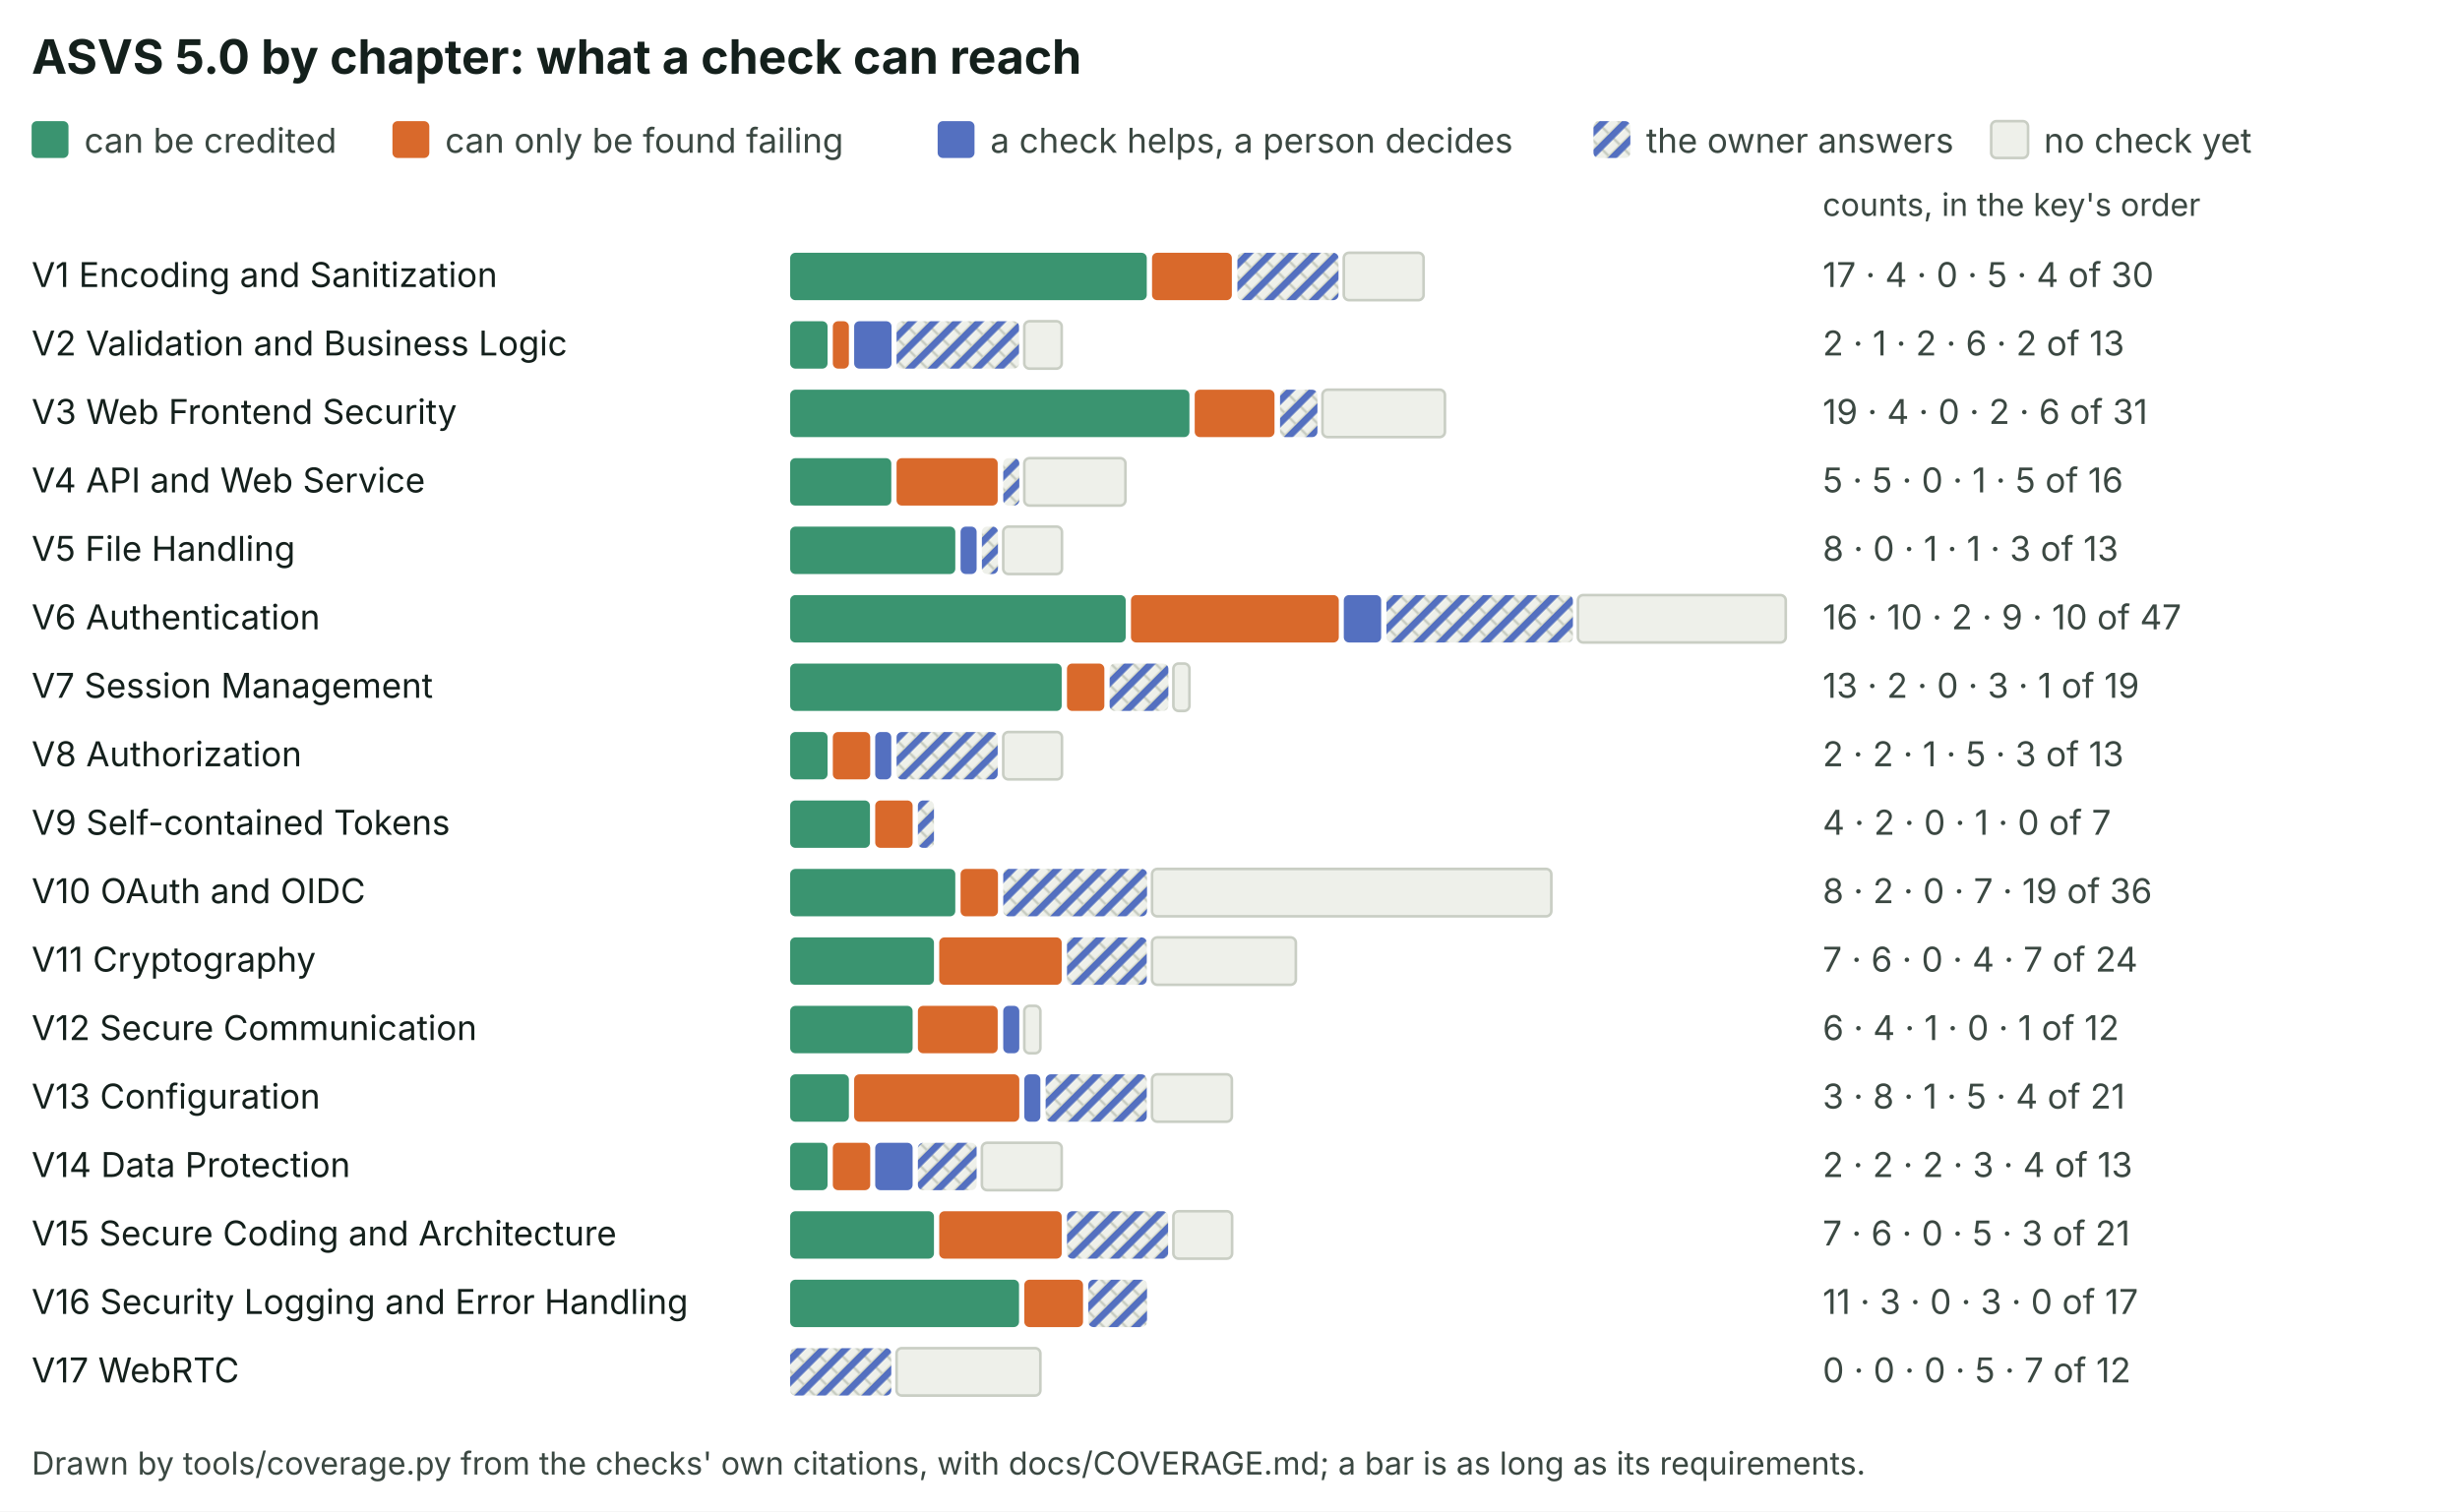
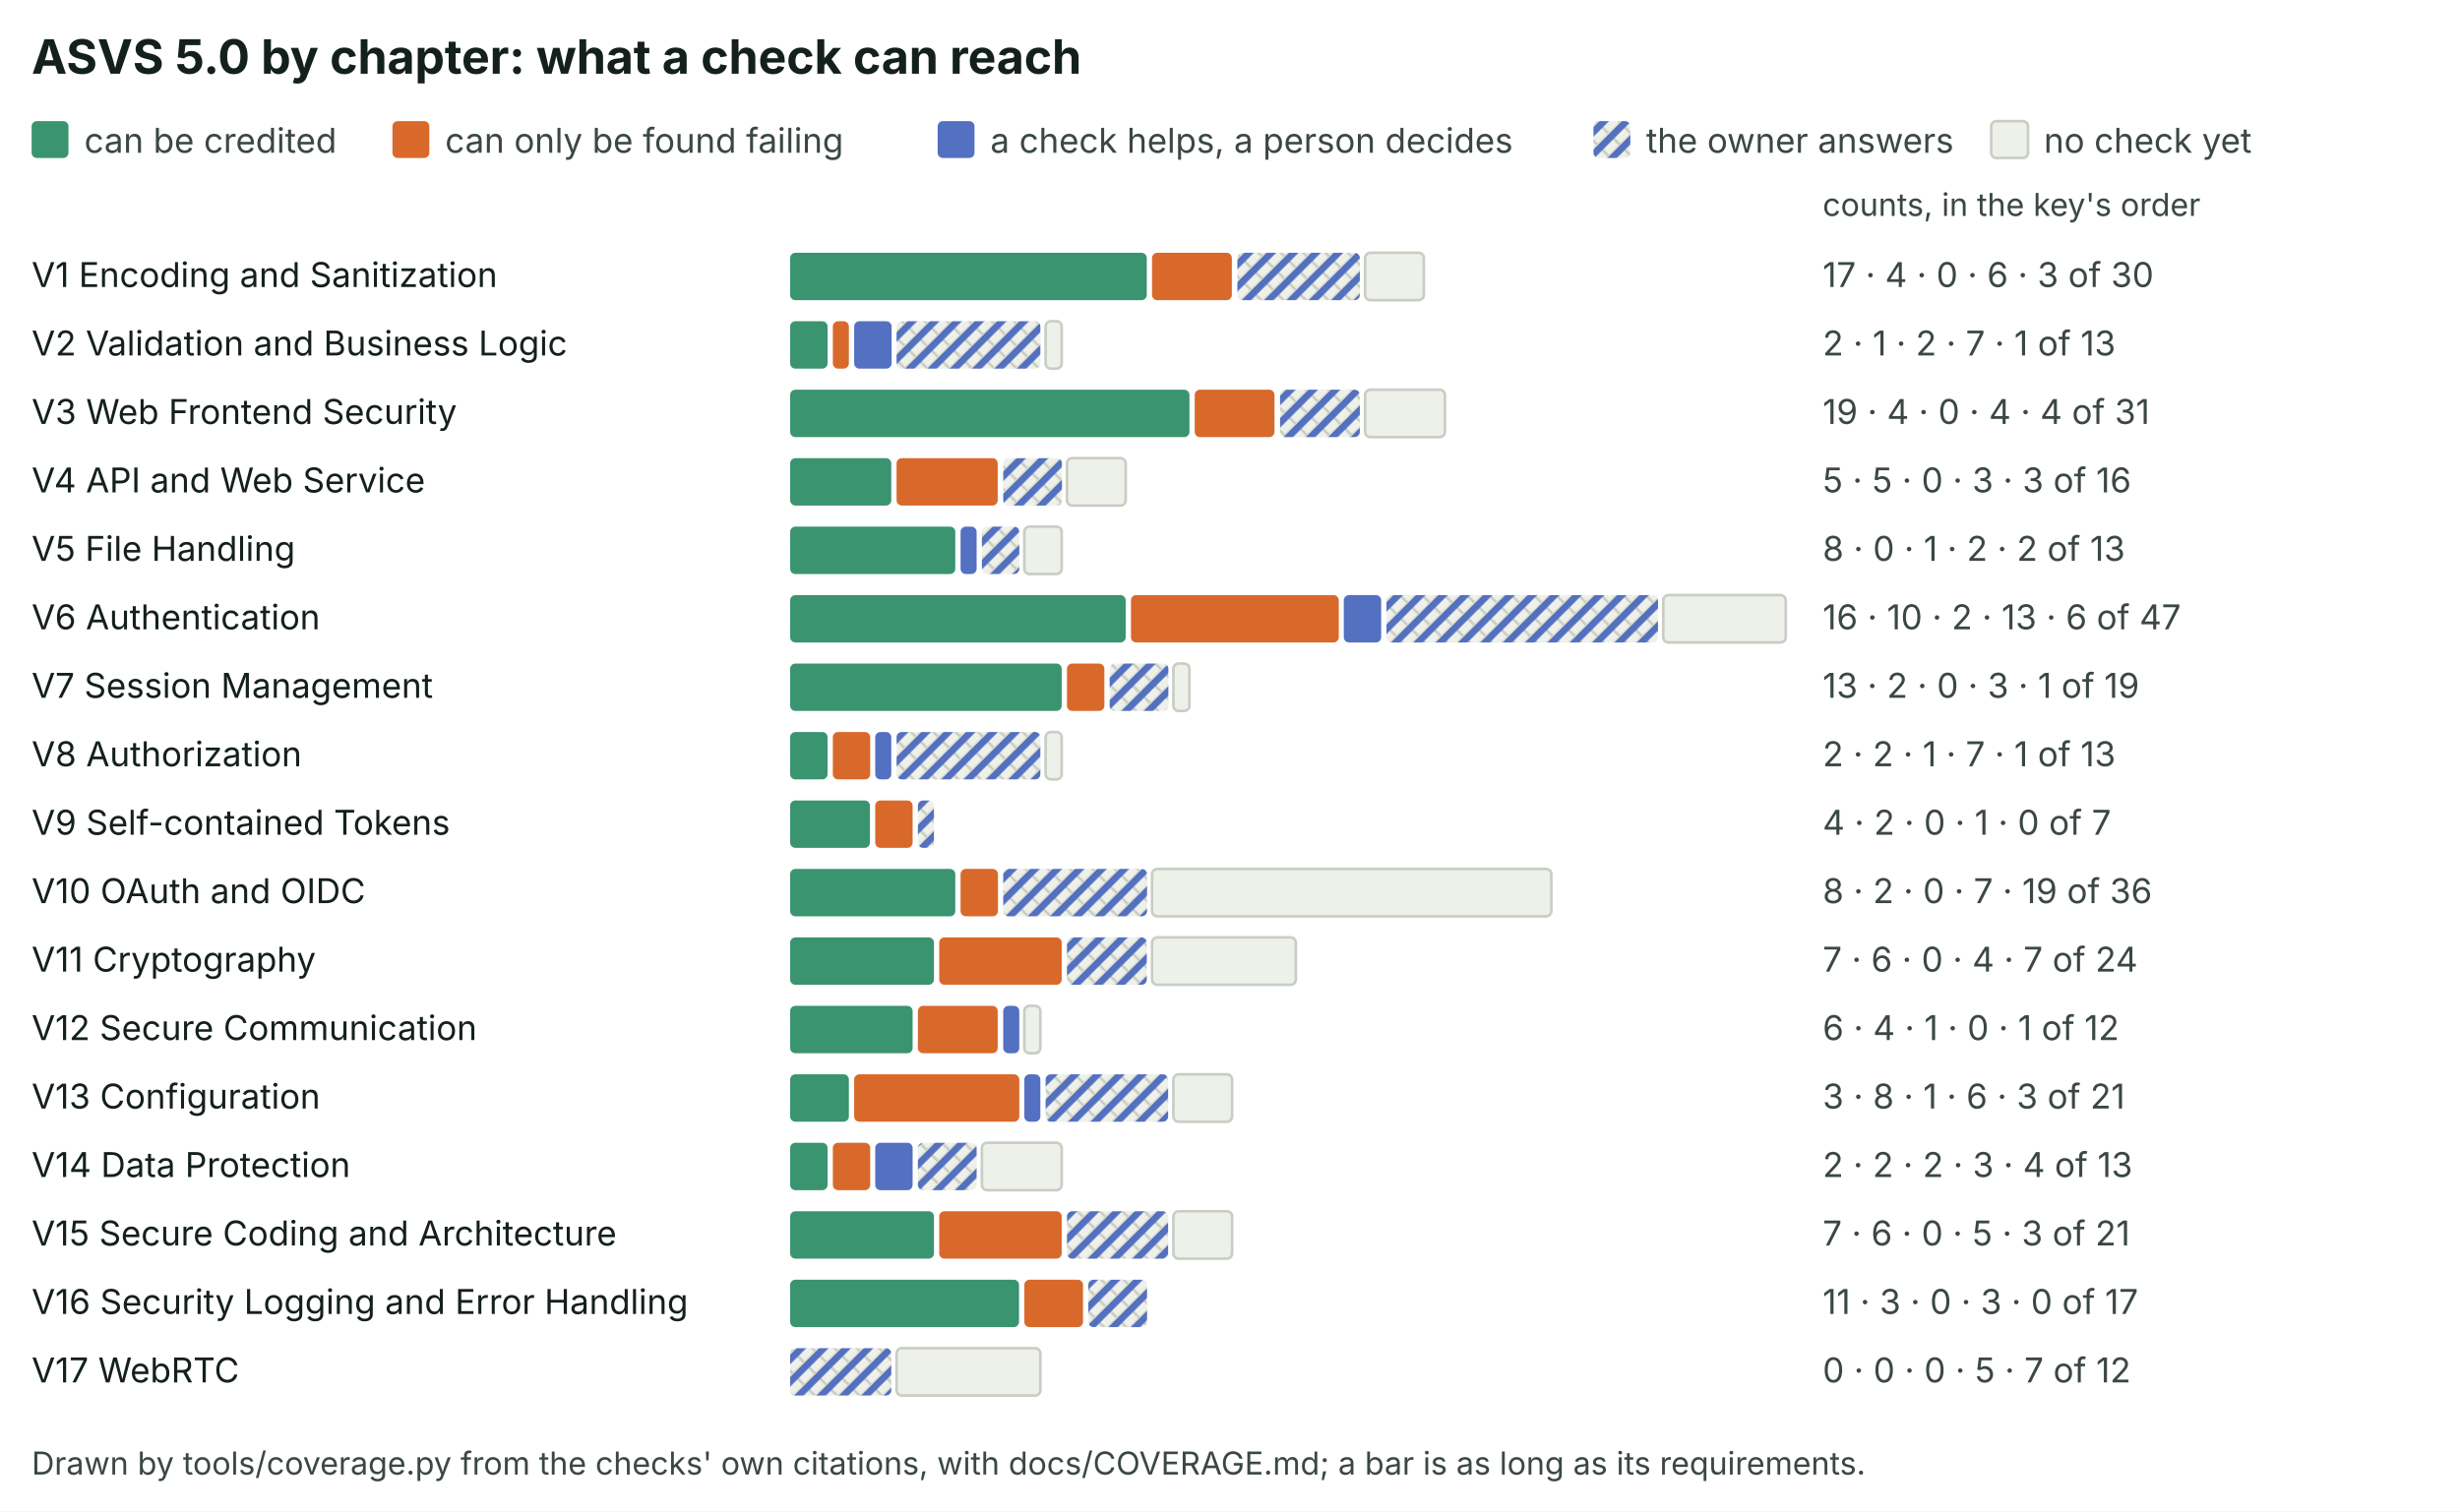
<svg xmlns="http://www.w3.org/2000/svg" viewBox="0 0 934 574" width="934" height="574" role="img" aria-labelledby="t d" font-family="Atkinson Hyperlegible, -apple-system, Segoe UI, sans-serif">
  <style>.bg{fill:#FFFFFF}.ink{fill:#14201C}.soft{fill:#3B4842}.none{fill:#EEF0EA;stroke:#C9CEC4}@media (prefers-color-scheme: dark){.bg{fill:#14201C}.ink{fill:#F3F4EF}.soft{fill:#C9CEC4}.none{fill:#182A23;stroke:#3B4842}}</style>
  <defs>
    <pattern id="owner" width="6" height="6" patternUnits="userSpaceOnUse" patternTransform="rotate(45)">
      <rect class="none" width="6" height="6" />
      <rect width="2.5" height="6" fill="#5470C0" />
    </pattern>
  </defs>
  <rect class="bg" width="934" height="574" />
  <text class="ink" x="12" y="28" font-size="18" font-weight="700">ASVS 5.0 by chapter: what a check can reach</text>
  <rect fill="#3A9470" x="12" y="46" width="14" height="14" rx="2" />
  <text class="soft" x="32" y="58" font-size="13">can be credited</text>
  <rect fill="#D9692B" x="149" y="46" width="14" height="14" rx="2" />
  <text class="soft" x="169" y="58" font-size="13">can only be found failing</text>
  <rect fill="#5470C0" x="356" y="46" width="14" height="14" rx="2" />
  <text class="soft" x="376" y="58" font-size="13">a check helps, a person decides</text>
  <rect fill="url(#owner)" x="605" y="46" width="14" height="14" rx="2" />
  <text class="soft" x="625" y="58" font-size="13">the owner answers</text>
  <rect class="none" x="756" y="46" width="14" height="14" rx="2" />
  <text class="soft" x="776" y="58" font-size="13">no check yet</text>
  <text class="soft" x="692" y="82" font-size="12">counts, in the key's order</text>
  <text class="ink" x="12" y="109" font-size="13">V1 Encoding and Sanitization</text>
  <rect fill="#3A9470" x="300.0" y="96" width="135.4" height="18" rx="2" />
  <rect fill="#D9692B" x="437.4" y="96" width="30.3" height="18" rx="2" />
-   <rect fill="url(#owner)" x="469.8" y="96" width="38.4" height="18" rx="2" />
-   <rect class="none" x="510.2" y="96" width="30.3" height="18" rx="2" />
-   <text class="soft" x="692" y="109" font-size="13">17 · 4 · 0 · 5 · 4  of 30</text>
+   <rect fill="url(#owner)" x="469.8" y="96" width="46.5" height="18" rx="2" />
+   <rect class="none" x="518.3" y="96" width="22.3" height="18" rx="2" />
+   <text class="soft" x="692" y="109" font-size="13">17 · 4 · 0 · 6 · 3  of 30</text>
  <text class="ink" x="12" y="135" font-size="13">V2 Validation and Business Logic</text>
  <rect fill="#3A9470" x="300.0" y="122" width="14.2" height="18" rx="2" />
  <rect fill="#D9692B" x="316.2" y="122" width="6.1" height="18" rx="2" />
  <rect fill="#5470C0" x="324.3" y="122" width="14.2" height="18" rx="2" />
-   <rect fill="url(#owner)" x="340.4" y="122" width="46.5" height="18" rx="2" />
-   <rect class="none" x="388.9" y="122" width="14.2" height="18" rx="2" />
-   <text class="soft" x="692" y="135" font-size="13">2 · 1 · 2 · 6 · 2  of 13</text>
+   <rect fill="url(#owner)" x="340.4" y="122" width="54.6" height="18" rx="2" />
+   <rect class="none" x="397.0" y="122" width="6.1" height="18" rx="2" />
+   <text class="soft" x="692" y="135" font-size="13">2 · 1 · 2 · 7 · 1  of 13</text>
  <text class="ink" x="12" y="161" font-size="13">V3 Web Frontend Security</text>
  <rect fill="#3A9470" x="300.0" y="148" width="151.6" height="18" rx="2" />
  <rect fill="#D9692B" x="453.6" y="148" width="30.3" height="18" rx="2" />
-   <rect fill="url(#owner)" x="486.0" y="148" width="14.2" height="18" rx="2" />
-   <rect class="none" x="502.1" y="148" width="46.5" height="18" rx="2" />
-   <text class="soft" x="692" y="161" font-size="13">19 · 4 · 0 · 2 · 6  of 31</text>
+   <rect fill="url(#owner)" x="486.0" y="148" width="30.3" height="18" rx="2" />
+   <rect class="none" x="518.3" y="148" width="30.3" height="18" rx="2" />
+   <text class="soft" x="692" y="161" font-size="13">19 · 4 · 0 · 4 · 4  of 31</text>
  <text class="ink" x="12" y="187" font-size="13">V4 API and Web Service</text>
  <rect fill="#3A9470" x="300.0" y="174" width="38.4" height="18" rx="2" />
  <rect fill="#D9692B" x="340.4" y="174" width="38.4" height="18" rx="2" />
-   <rect fill="url(#owner)" x="380.9" y="174" width="6.1" height="18" rx="2" />
-   <rect class="none" x="388.9" y="174" width="38.4" height="18" rx="2" />
-   <text class="soft" x="692" y="187" font-size="13">5 · 5 · 0 · 1 · 5  of 16</text>
+   <rect fill="url(#owner)" x="380.9" y="174" width="22.3" height="18" rx="2" />
+   <rect class="none" x="405.1" y="174" width="22.3" height="18" rx="2" />
+   <text class="soft" x="692" y="187" font-size="13">5 · 5 · 0 · 3 · 3  of 16</text>
  <text class="ink" x="12" y="213" font-size="13">V5 File Handling</text>
  <rect fill="#3A9470" x="300.0" y="200" width="62.7" height="18" rx="2" />
  <rect fill="#5470C0" x="364.7" y="200" width="6.1" height="18" rx="2" />
-   <rect fill="url(#owner)" x="372.8" y="200" width="6.1" height="18" rx="2" />
-   <rect class="none" x="380.9" y="200" width="22.3" height="18" rx="2" />
-   <text class="soft" x="692" y="213" font-size="13">8 · 0 · 1 · 1 · 3  of 13</text>
+   <rect fill="url(#owner)" x="372.8" y="200" width="14.2" height="18" rx="2" />
+   <rect class="none" x="388.9" y="200" width="14.2" height="18" rx="2" />
+   <text class="soft" x="692" y="213" font-size="13">8 · 0 · 1 · 2 · 2  of 13</text>
  <text class="ink" x="12" y="239" font-size="13">V6 Authentication</text>
  <rect fill="#3A9470" x="300.0" y="226" width="127.4" height="18" rx="2" />
  <rect fill="#D9692B" x="429.4" y="226" width="78.9" height="18" rx="2" />
  <rect fill="#5470C0" x="510.2" y="226" width="14.2" height="18" rx="2" />
-   <rect fill="url(#owner)" x="526.4" y="226" width="70.8" height="18" rx="2" />
-   <rect class="none" x="599.1" y="226" width="78.9" height="18" rx="2" />
-   <text class="soft" x="692" y="239" font-size="13">16 · 10 · 2 · 9 · 10  of 47</text>
+   <rect fill="url(#owner)" x="526.4" y="226" width="103.1" height="18" rx="2" />
+   <rect class="none" x="631.5" y="226" width="46.5" height="18" rx="2" />
+   <text class="soft" x="692" y="239" font-size="13">16 · 10 · 2 · 13 · 6  of 47</text>
  <text class="ink" x="12" y="265" font-size="13">V7 Session Management</text>
  <rect fill="#3A9470" x="300.0" y="252" width="103.1" height="18" rx="2" />
  <rect fill="#D9692B" x="405.1" y="252" width="14.2" height="18" rx="2" />
  <rect fill="url(#owner)" x="421.3" y="252" width="22.3" height="18" rx="2" />
  <rect class="none" x="445.5" y="252" width="6.1" height="18" rx="2" />
  <text class="soft" x="692" y="265" font-size="13">13 · 2 · 0 · 3 · 1  of 19</text>
  <text class="ink" x="12" y="291" font-size="13">V8 Authorization</text>
  <rect fill="#3A9470" x="300.0" y="278" width="14.2" height="18" rx="2" />
  <rect fill="#D9692B" x="316.2" y="278" width="14.2" height="18" rx="2" />
  <rect fill="#5470C0" x="332.3" y="278" width="6.1" height="18" rx="2" />
-   <rect fill="url(#owner)" x="340.4" y="278" width="38.4" height="18" rx="2" />
-   <rect class="none" x="380.9" y="278" width="22.3" height="18" rx="2" />
-   <text class="soft" x="692" y="291" font-size="13">2 · 2 · 1 · 5 · 3  of 13</text>
+   <rect fill="url(#owner)" x="340.4" y="278" width="54.6" height="18" rx="2" />
+   <rect class="none" x="397.0" y="278" width="6.1" height="18" rx="2" />
+   <text class="soft" x="692" y="291" font-size="13">2 · 2 · 1 · 7 · 1  of 13</text>
  <text class="ink" x="12" y="317" font-size="13">V9 Self-contained Tokens</text>
  <rect fill="#3A9470" x="300.0" y="304" width="30.3" height="18" rx="2" />
  <rect fill="#D9692B" x="332.3" y="304" width="14.2" height="18" rx="2" />
  <rect fill="url(#owner)" x="348.5" y="304" width="6.1" height="18" rx="2" />
  <text class="soft" x="692" y="317" font-size="13">4 · 2 · 0 · 1 · 0  of 7</text>
  <text class="ink" x="12" y="343" font-size="13">V10 OAuth and OIDC</text>
  <rect fill="#3A9470" x="300.0" y="330" width="62.7" height="18" rx="2" />
  <rect fill="#D9692B" x="364.7" y="330" width="14.2" height="18" rx="2" />
  <rect fill="url(#owner)" x="380.9" y="330" width="54.6" height="18" rx="2" />
  <rect class="none" x="437.4" y="330" width="151.6" height="18" rx="2" />
  <text class="soft" x="692" y="343" font-size="13">8 · 2 · 0 · 7 · 19  of 36</text>
  <text class="ink" x="12" y="369" font-size="13">V11 Cryptography</text>
  <rect fill="#3A9470" x="300.0" y="356" width="54.6" height="18" rx="2" />
  <rect fill="#D9692B" x="356.6" y="356" width="46.5" height="18" rx="2" />
  <rect fill="url(#owner)" x="405.1" y="356" width="30.3" height="18" rx="2" />
  <rect class="none" x="437.4" y="356" width="54.6" height="18" rx="2" />
  <text class="soft" x="692" y="369" font-size="13">7 · 6 · 0 · 4 · 7  of 24</text>
  <text class="ink" x="12" y="395" font-size="13">V12 Secure Communication</text>
  <rect fill="#3A9470" x="300.0" y="382" width="46.5" height="18" rx="2" />
  <rect fill="#D9692B" x="348.5" y="382" width="30.3" height="18" rx="2" />
  <rect fill="#5470C0" x="380.9" y="382" width="6.1" height="18" rx="2" />
  <rect class="none" x="388.9" y="382" width="6.1" height="18" rx="2" />
  <text class="soft" x="692" y="395" font-size="13">6 · 4 · 1 · 0 · 1  of 12</text>
  <text class="ink" x="12" y="421" font-size="13">V13 Configuration</text>
  <rect fill="#3A9470" x="300.0" y="408" width="22.3" height="18" rx="2" />
  <rect fill="#D9692B" x="324.3" y="408" width="62.7" height="18" rx="2" />
  <rect fill="#5470C0" x="388.9" y="408" width="6.1" height="18" rx="2" />
-   <rect fill="url(#owner)" x="397.0" y="408" width="38.4" height="18" rx="2" />
-   <rect class="none" x="437.4" y="408" width="30.3" height="18" rx="2" />
-   <text class="soft" x="692" y="421" font-size="13">3 · 8 · 1 · 5 · 4  of 21</text>
+   <rect fill="url(#owner)" x="397.0" y="408" width="46.5" height="18" rx="2" />
+   <rect class="none" x="445.5" y="408" width="22.3" height="18" rx="2" />
+   <text class="soft" x="692" y="421" font-size="13">3 · 8 · 1 · 6 · 3  of 21</text>
  <text class="ink" x="12" y="447" font-size="13">V14 Data Protection</text>
  <rect fill="#3A9470" x="300.0" y="434" width="14.2" height="18" rx="2" />
  <rect fill="#D9692B" x="316.2" y="434" width="14.2" height="18" rx="2" />
  <rect fill="#5470C0" x="332.3" y="434" width="14.2" height="18" rx="2" />
  <rect fill="url(#owner)" x="348.5" y="434" width="22.3" height="18" rx="2" />
  <rect class="none" x="372.8" y="434" width="30.3" height="18" rx="2" />
  <text class="soft" x="692" y="447" font-size="13">2 · 2 · 2 · 3 · 4  of 13</text>
  <text class="ink" x="12" y="473" font-size="13">V15 Secure Coding and Architecture</text>
  <rect fill="#3A9470" x="300.0" y="460" width="54.6" height="18" rx="2" />
  <rect fill="#D9692B" x="356.6" y="460" width="46.5" height="18" rx="2" />
  <rect fill="url(#owner)" x="405.1" y="460" width="38.4" height="18" rx="2" />
  <rect class="none" x="445.5" y="460" width="22.3" height="18" rx="2" />
  <text class="soft" x="692" y="473" font-size="13">7 · 6 · 0 · 5 · 3  of 21</text>
  <text class="ink" x="12" y="499" font-size="13">V16 Security Logging and Error Handling</text>
  <rect fill="#3A9470" x="300.0" y="486" width="86.9" height="18" rx="2" />
  <rect fill="#D9692B" x="388.9" y="486" width="22.3" height="18" rx="2" />
  <rect fill="url(#owner)" x="413.2" y="486" width="22.3" height="18" rx="2" />
  <text class="soft" x="692" y="499" font-size="13">11 · 3 · 0 · 3 · 0  of 17</text>
  <text class="ink" x="12" y="525" font-size="13">V17 WebRTC</text>
  <rect fill="url(#owner)" x="300.0" y="512" width="38.4" height="18" rx="2" />
  <rect class="none" x="340.4" y="512" width="54.6" height="18" rx="2" />
  <text class="soft" x="692" y="525" font-size="13">0 · 0 · 0 · 5 · 7  of 12</text>
  <text class="soft" x="12" y="560" font-size="12">Drawn by tools/coverage.py from the checks' own citations, with docs/COVERAGE.md; a bar is as long as its requirements.</text>
</svg>
